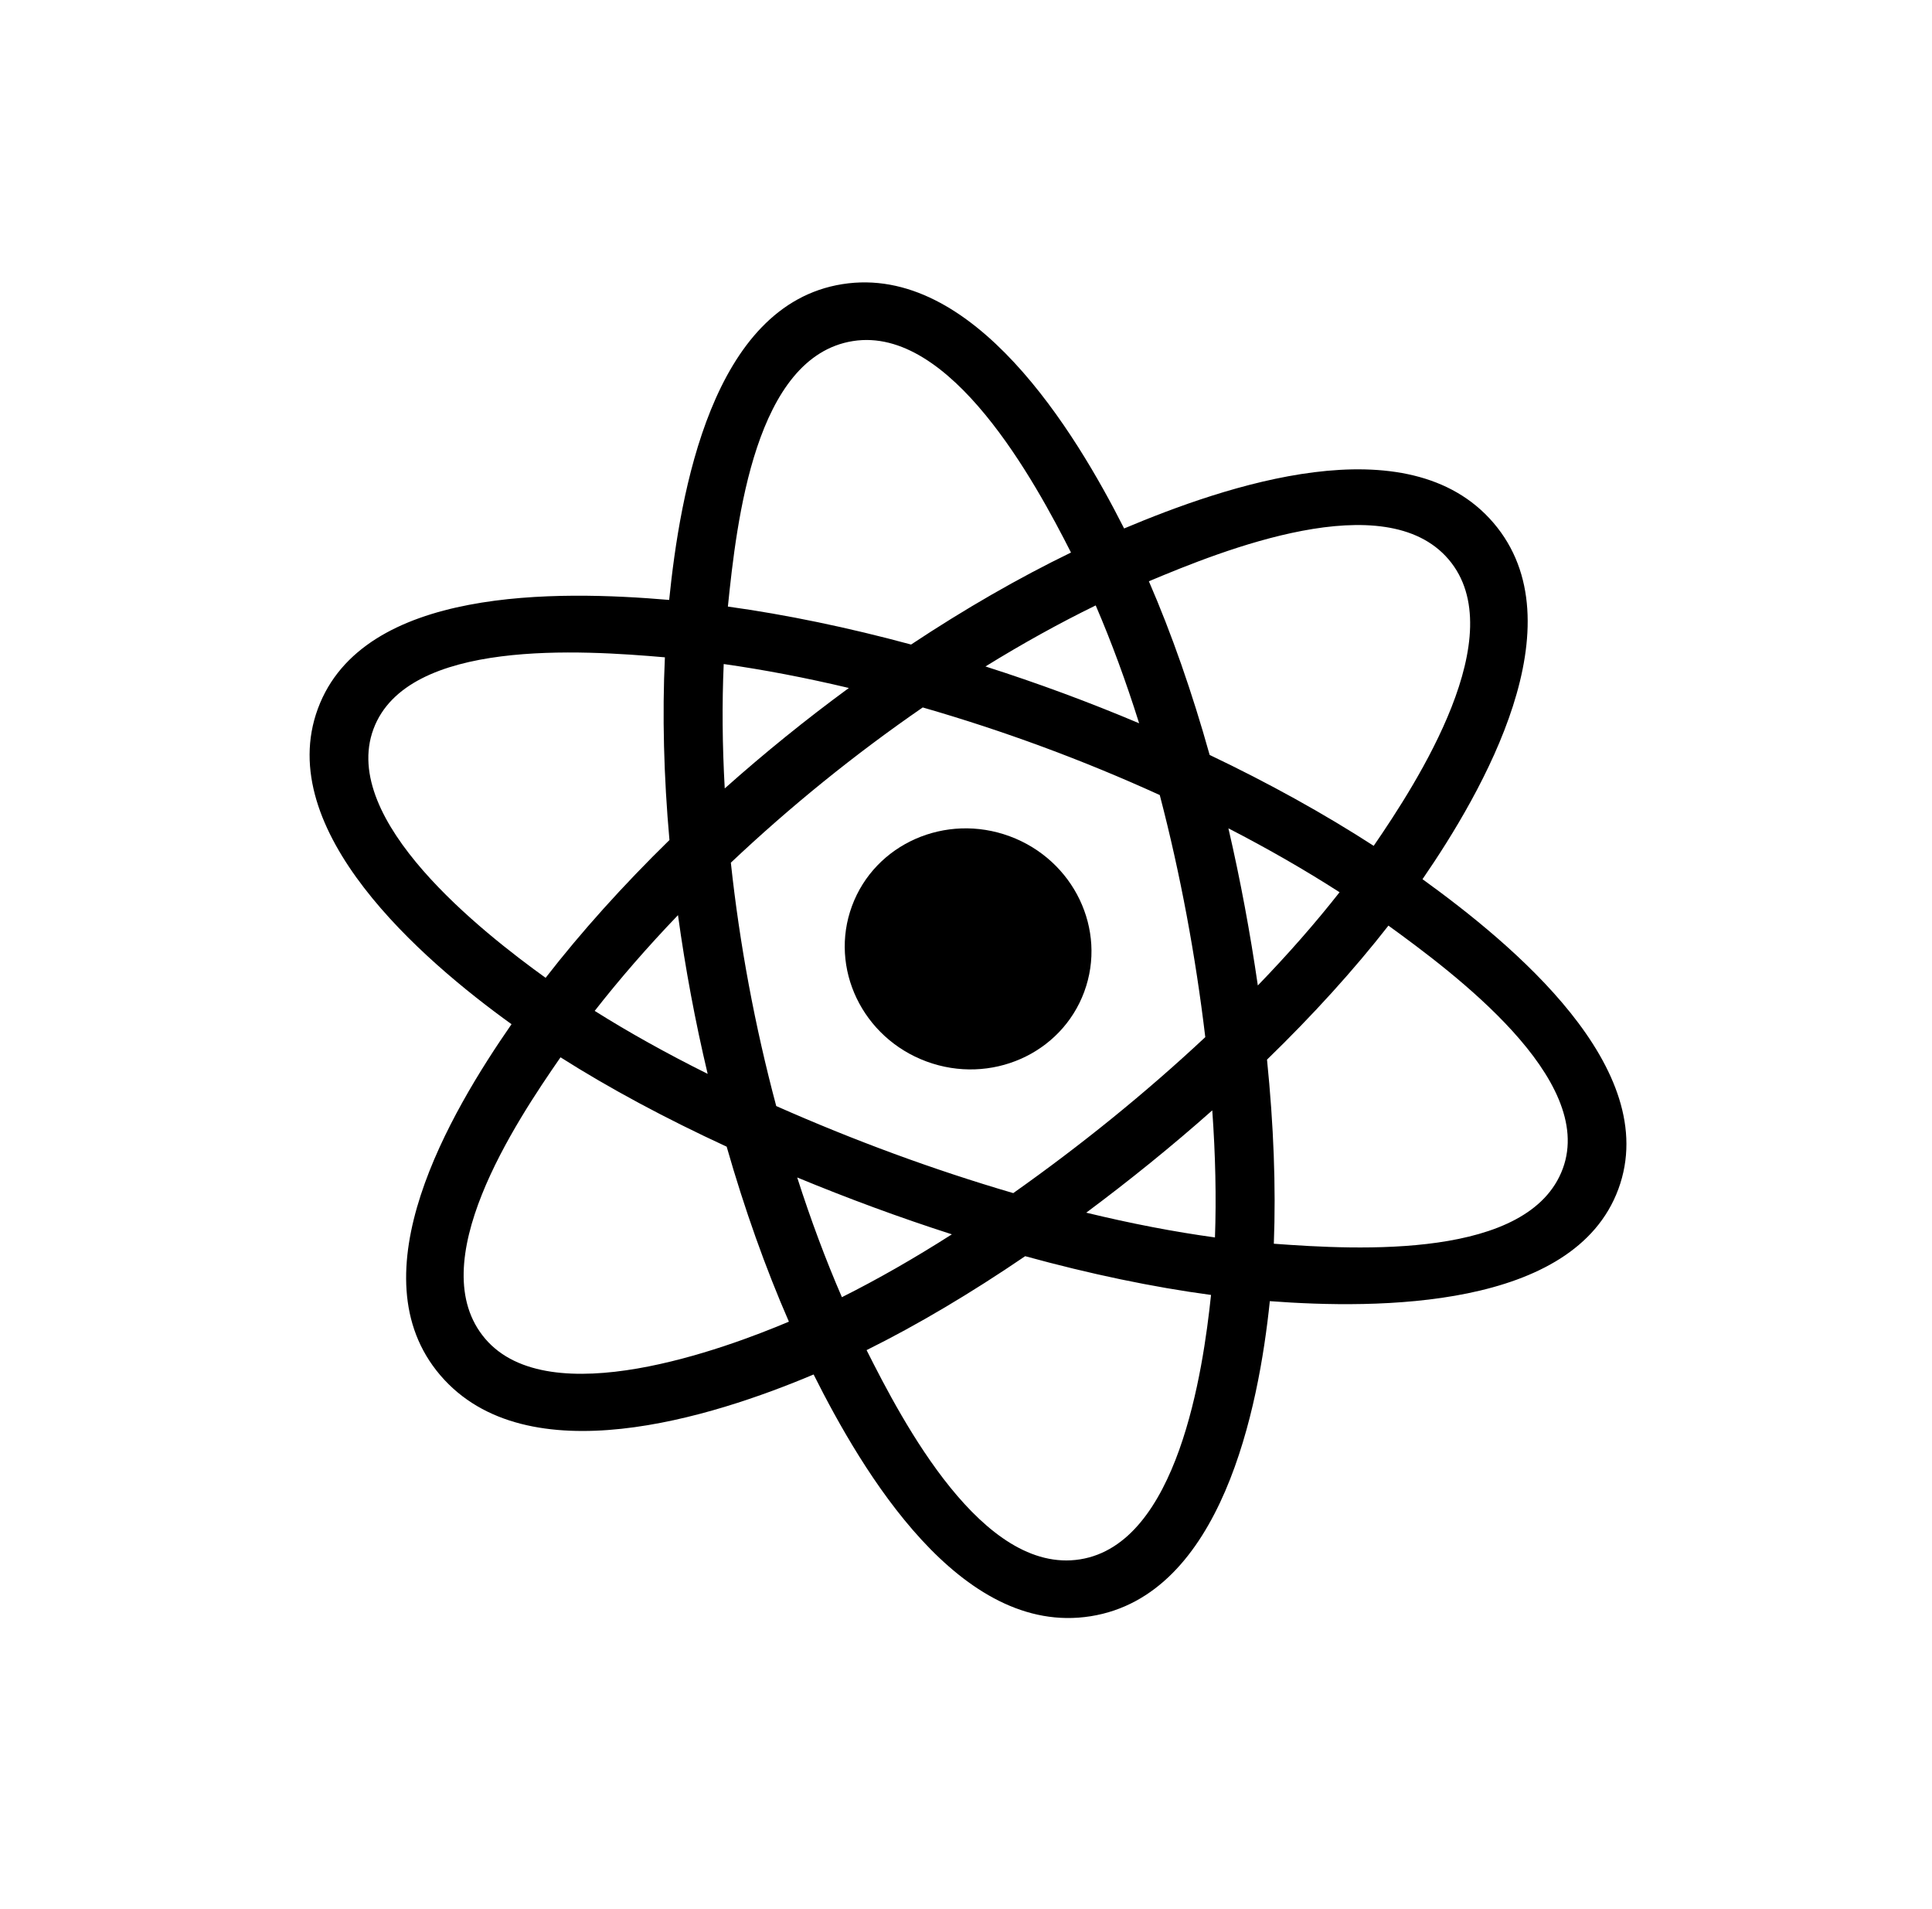
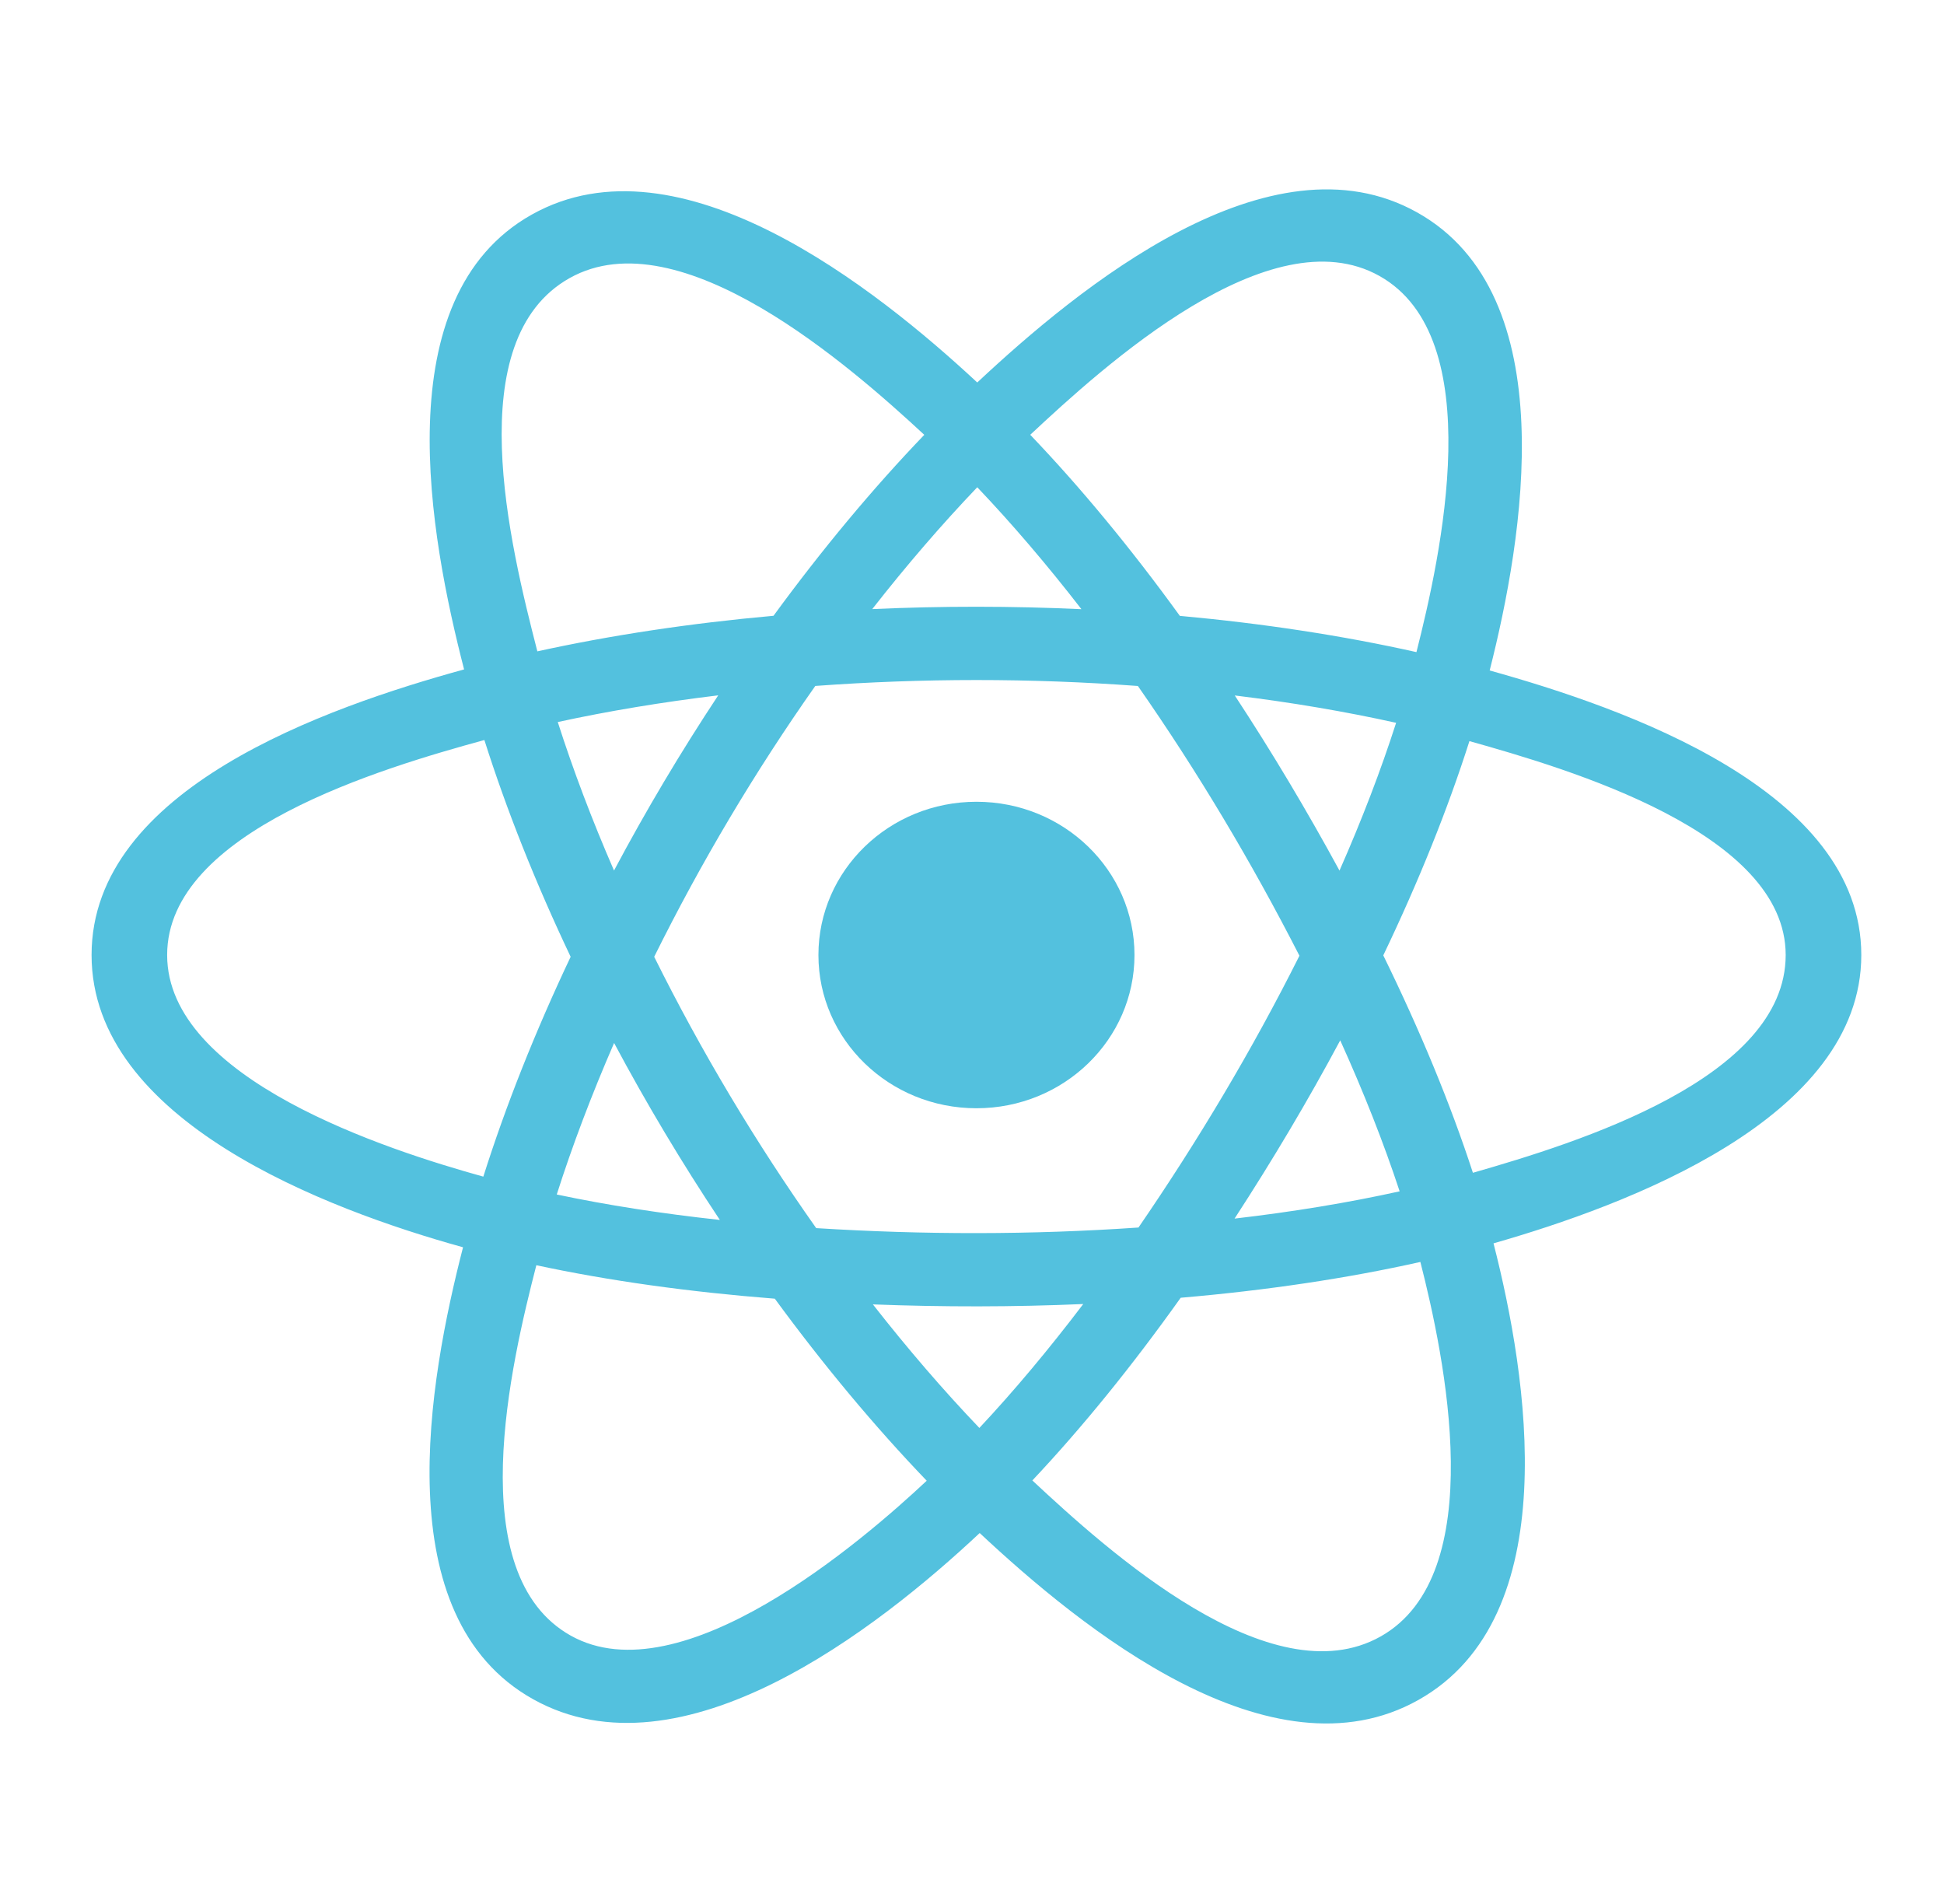
- <svg xmlns="http://www.w3.org/2000/svg" width="81" height="80" viewBox="0 0 81 80" fill="currentColor">
-   <g clip-path="url(#clip0_3309_691)">
-     <path d="M45.457 41.578C46.42 38.971 45.022 36.052 42.333 35.058C39.644 34.065 36.683 35.373 35.72 37.98C34.757 40.587 36.156 43.506 38.844 44.499C41.533 45.493 44.494 44.185 45.457 41.578Z" fill="currentColor" />
-     <path fill-rule="evenodd" clip-rule="evenodd" d="M59.639 36.857C62.164 33.186 66.232 26.152 62.617 21.922C59.019 17.71 51.323 20.389 47.129 22.154C45.089 18.119 40.81 11.039 35.314 11.912C29.841 12.782 28.51 20.686 28.055 25.15C23.396 24.752 15.221 24.582 13.328 29.706C11.44 34.816 17.672 40.22 21.446 42.936C18.877 46.645 14.858 53.437 18.459 57.652C22.084 61.895 29.877 59.406 34.111 57.62C36.163 61.712 40.251 68.625 45.727 67.755C51.22 66.883 52.774 59.034 53.238 54.546C57.743 54.885 65.986 54.897 67.85 49.851C69.725 44.776 63.372 39.555 59.639 36.857ZM53.406 52.139C53.498 49.766 53.399 47.169 53.12 44.421C55.046 42.551 56.763 40.659 58.211 38.803C60.945 40.787 66.914 45.22 65.521 48.991C64.115 52.797 56.961 52.402 53.406 52.139ZM45.282 65.37C41.196 66.019 37.849 59.615 36.332 56.599C38.47 55.538 40.705 54.211 42.981 52.661C45.7 53.408 48.328 53.958 50.773 54.286C50.441 57.459 49.386 64.718 45.282 65.37ZM20.346 56.126C17.66 52.983 21.608 47.056 23.5 44.324C25.556 45.628 27.901 46.886 30.466 48.07C31.214 50.685 32.095 53.161 33.075 55.406C30.426 56.524 23.044 59.283 20.346 56.126ZM15.656 30.567C17.068 26.747 24.44 27.259 27.876 27.556C27.764 29.96 27.827 32.541 28.067 35.215C26.12 37.119 24.367 39.069 22.875 40.992C20.204 39.067 14.244 34.389 15.656 30.567ZM35.759 14.298C39.862 13.646 43.418 20.239 44.902 23.163C42.709 24.227 40.45 25.526 38.198 27.02C35.549 26.303 32.957 25.766 30.517 25.428C30.886 21.828 31.66 14.949 35.759 14.298ZM51.502 34.725C53.163 35.581 54.725 36.48 56.162 37.404C55.152 38.691 54.003 40.001 52.735 41.312C52.414 39.103 52.007 36.904 51.502 34.725ZM45.938 25.38C46.596 26.906 47.206 28.563 47.759 30.321C45.649 29.43 43.498 28.635 41.316 27.939C42.875 26.976 44.425 26.119 45.938 25.38ZM30.385 33.052C30.283 31.241 30.269 29.494 30.342 27.837C32.023 28.075 33.783 28.412 35.589 28.841C33.786 30.163 32.049 31.569 30.385 33.052ZM29.669 45.018C27.955 44.165 26.367 43.281 24.933 42.378C25.972 41.049 27.143 39.701 28.425 38.364C28.732 40.598 29.147 42.819 29.669 45.018ZM35.297 54.38C34.62 52.817 33.99 51.133 33.423 49.361C35.551 50.241 37.715 51.041 39.908 51.745C38.33 52.752 36.785 53.635 35.297 54.38ZM50.825 46.548C50.959 48.428 50.997 50.213 50.938 51.875C49.228 51.641 47.417 51.292 45.541 50.837C47.363 49.48 49.13 48.052 50.825 46.548ZM42.481 50.017C39.093 49.025 35.771 47.795 32.544 46.367C31.649 43.014 31.011 39.601 30.641 36.165C33.147 33.799 35.837 31.621 38.686 29.657C42.082 30.636 45.409 31.864 48.624 33.33C49.496 36.669 50.124 40.065 50.532 43.478C48.011 45.837 45.31 48.017 42.481 50.017ZM60.731 23.448C63.427 26.605 59.42 32.797 57.593 35.459C55.518 34.117 53.2 32.832 50.715 31.648C49.981 29.026 49.124 26.572 48.167 24.368C51.241 23.077 58.06 20.322 60.731 23.448Z" fill="currentColor" />
-   </g>
-   <defs>
-     <clipPath id="clip0_3309_691">
-       <rect width="62" height="62" fill="currentColor" transform="translate(22.2378) rotate(20.2782)" />
-     </clipPath>
-   </defs>
+ <svg xmlns="http://www.w3.org/2000/svg" width="48" height="47" viewBox="0 0 48 47" fill="none">
+   <path d="M28.012 23.575C28.012 21.486 26.265 19.792 24.11 19.792C21.955 19.792 20.208 21.486 20.208 23.575C20.208 25.665 21.955 27.358 24.11 27.358C26.265 27.358 28.012 25.665 28.012 23.575Z" fill="#53C1DE" />
+   <path fill-rule="evenodd" clip-rule="evenodd" d="M36.782 16.551C37.606 13.305 38.642 7.284 34.99 5.243C31.356 3.211 26.627 7.105 24.13 9.442C21.64 7.128 16.777 3.251 13.129 5.298C9.496 7.337 10.617 13.258 11.459 16.525C8.07 17.458 2.261 19.468 2.261 23.575C2.261 27.67 8.064 29.857 11.433 30.79C10.587 34.075 9.523 39.91 13.161 41.945C16.823 43.992 21.669 40.207 24.19 37.844C26.703 40.195 31.387 44.005 35.022 41.965C38.669 39.918 37.719 33.979 36.877 30.693C40.142 29.758 45.958 27.619 45.958 23.575C45.958 19.508 40.117 17.481 36.782 16.551ZM36.368 28.951C35.815 27.254 35.069 25.449 34.155 23.584C35.027 21.763 35.745 19.982 36.282 18.295C38.727 18.982 44.091 20.553 44.091 23.575C44.091 26.625 38.944 28.211 36.368 28.951ZM34.087 40.399C31.375 41.921 27.346 38.277 25.49 36.546C26.721 35.24 27.952 33.722 29.153 32.036C31.265 31.855 33.261 31.558 35.071 31.152C35.664 33.476 36.811 38.87 34.087 40.399ZM14.093 40.377C11.381 38.86 12.621 33.653 13.243 31.233C15.032 31.617 17.014 31.893 19.131 32.059C20.34 33.709 21.606 35.225 22.882 36.553C21.306 38.031 16.818 41.9 14.093 40.377ZM4.127 23.575C4.127 20.514 9.459 18.954 11.96 18.268C12.507 19.993 13.224 21.796 14.09 23.619C13.213 25.47 12.486 27.301 11.934 29.046C9.549 28.384 4.127 26.639 4.127 23.575ZM14.064 6.865C16.788 5.336 21.014 9.059 22.822 10.734C21.552 12.056 20.298 13.561 19.099 15.201C17.044 15.385 15.077 15.682 13.268 16.079C12.59 13.444 11.344 8.392 14.064 6.865ZM30.488 17.168C31.882 17.338 33.218 17.565 34.472 17.843C34.096 19.013 33.627 20.237 33.074 21.491C32.272 20.017 31.412 18.573 30.488 17.168ZM24.13 12.028C24.991 12.932 25.853 13.942 26.702 15.038C24.981 14.959 23.258 14.958 21.537 15.036C22.386 13.951 23.256 12.943 24.13 12.028ZM15.161 21.49C14.617 20.24 14.152 19.011 13.772 17.824C15.019 17.553 16.349 17.332 17.734 17.165C16.807 18.566 15.948 20.01 15.161 21.49ZM17.774 30.115C16.343 29.96 14.993 29.75 13.747 29.487C14.132 28.279 14.608 27.024 15.163 25.747C15.961 27.242 16.833 28.7 17.774 30.115ZM24.182 35.25C23.297 34.325 22.415 33.301 21.553 32.2C23.283 32.266 25.017 32.266 26.747 32.191C25.896 33.312 25.037 34.337 24.182 35.25ZM33.092 25.682C33.676 26.973 34.168 28.221 34.559 29.409C33.292 29.689 31.924 29.915 30.483 30.082C31.414 28.651 32.288 27.184 33.092 25.682ZM28.111 30.302C25.464 30.485 22.801 30.483 20.153 30.317C18.648 28.186 17.309 25.945 16.153 23.619C17.304 21.297 18.633 19.06 20.131 16.933C22.78 16.739 25.446 16.738 28.096 16.934C29.58 19.061 30.908 21.292 32.085 23.593C30.922 25.913 29.585 28.154 28.111 30.302ZM34.058 6.811C36.782 8.334 35.57 13.745 34.974 16.098C33.162 15.692 31.193 15.391 29.132 15.203C27.931 13.545 26.687 12.038 25.438 10.733C27.269 9.022 31.36 5.302 34.058 6.811Z" fill="#53C1DE" />
</svg>
